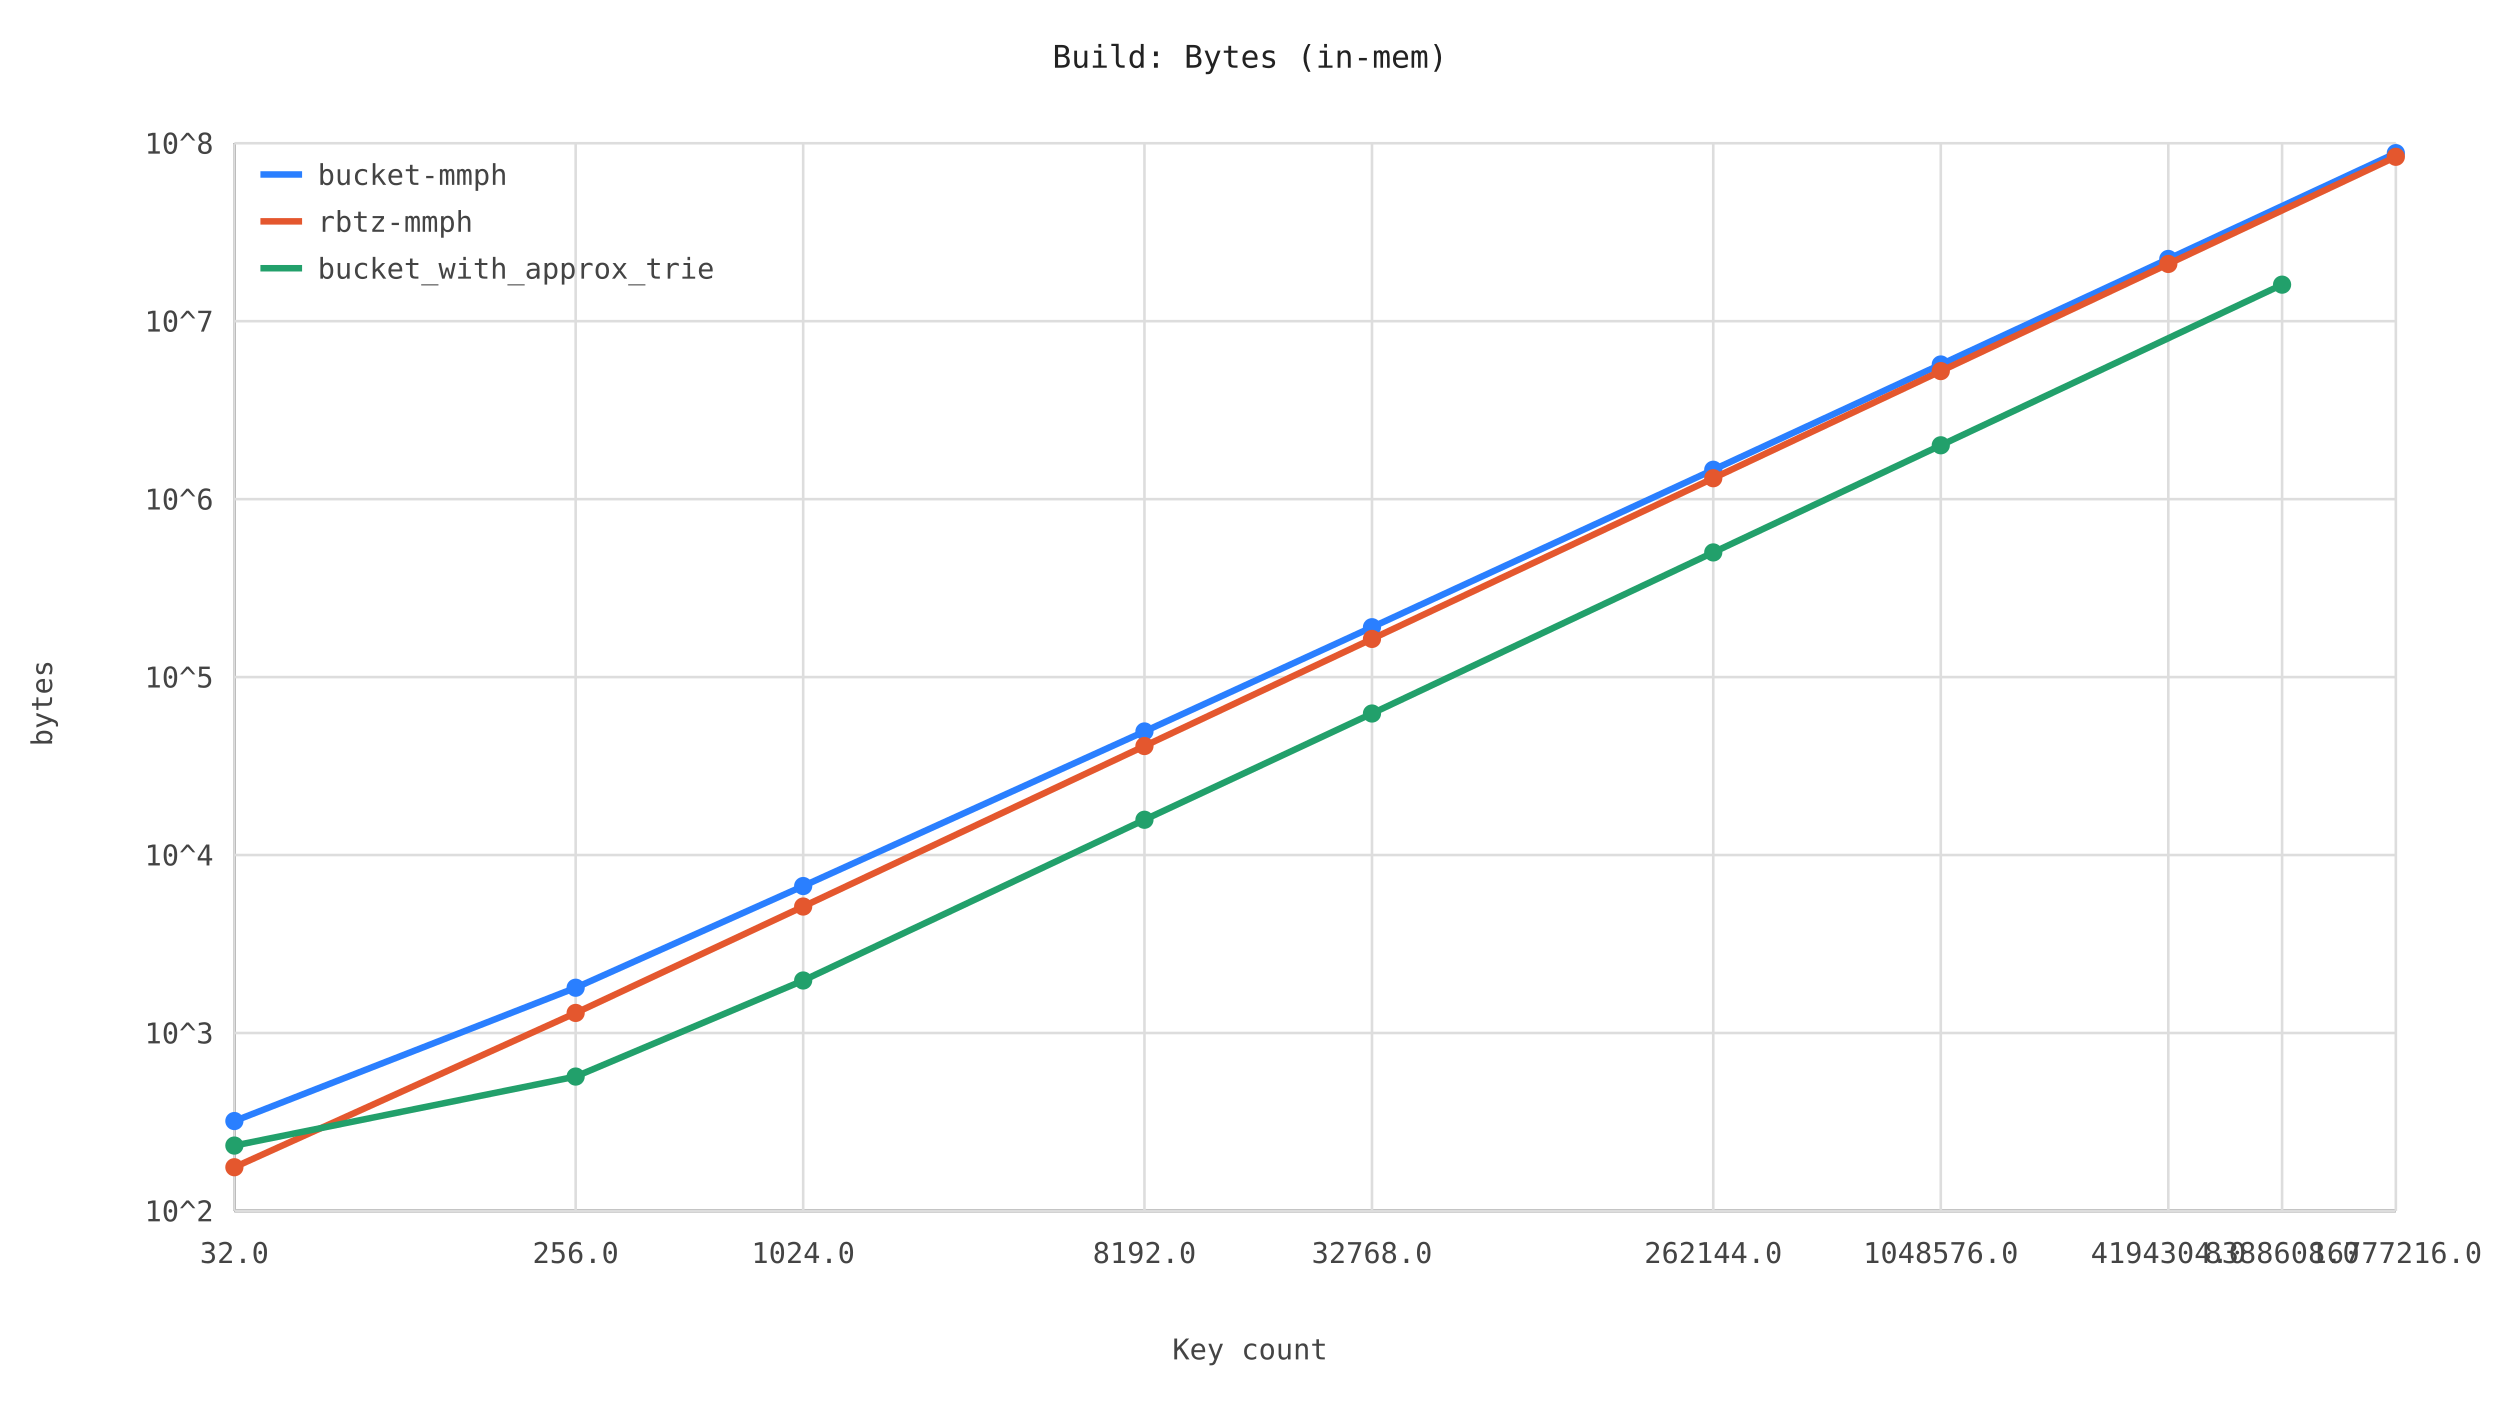
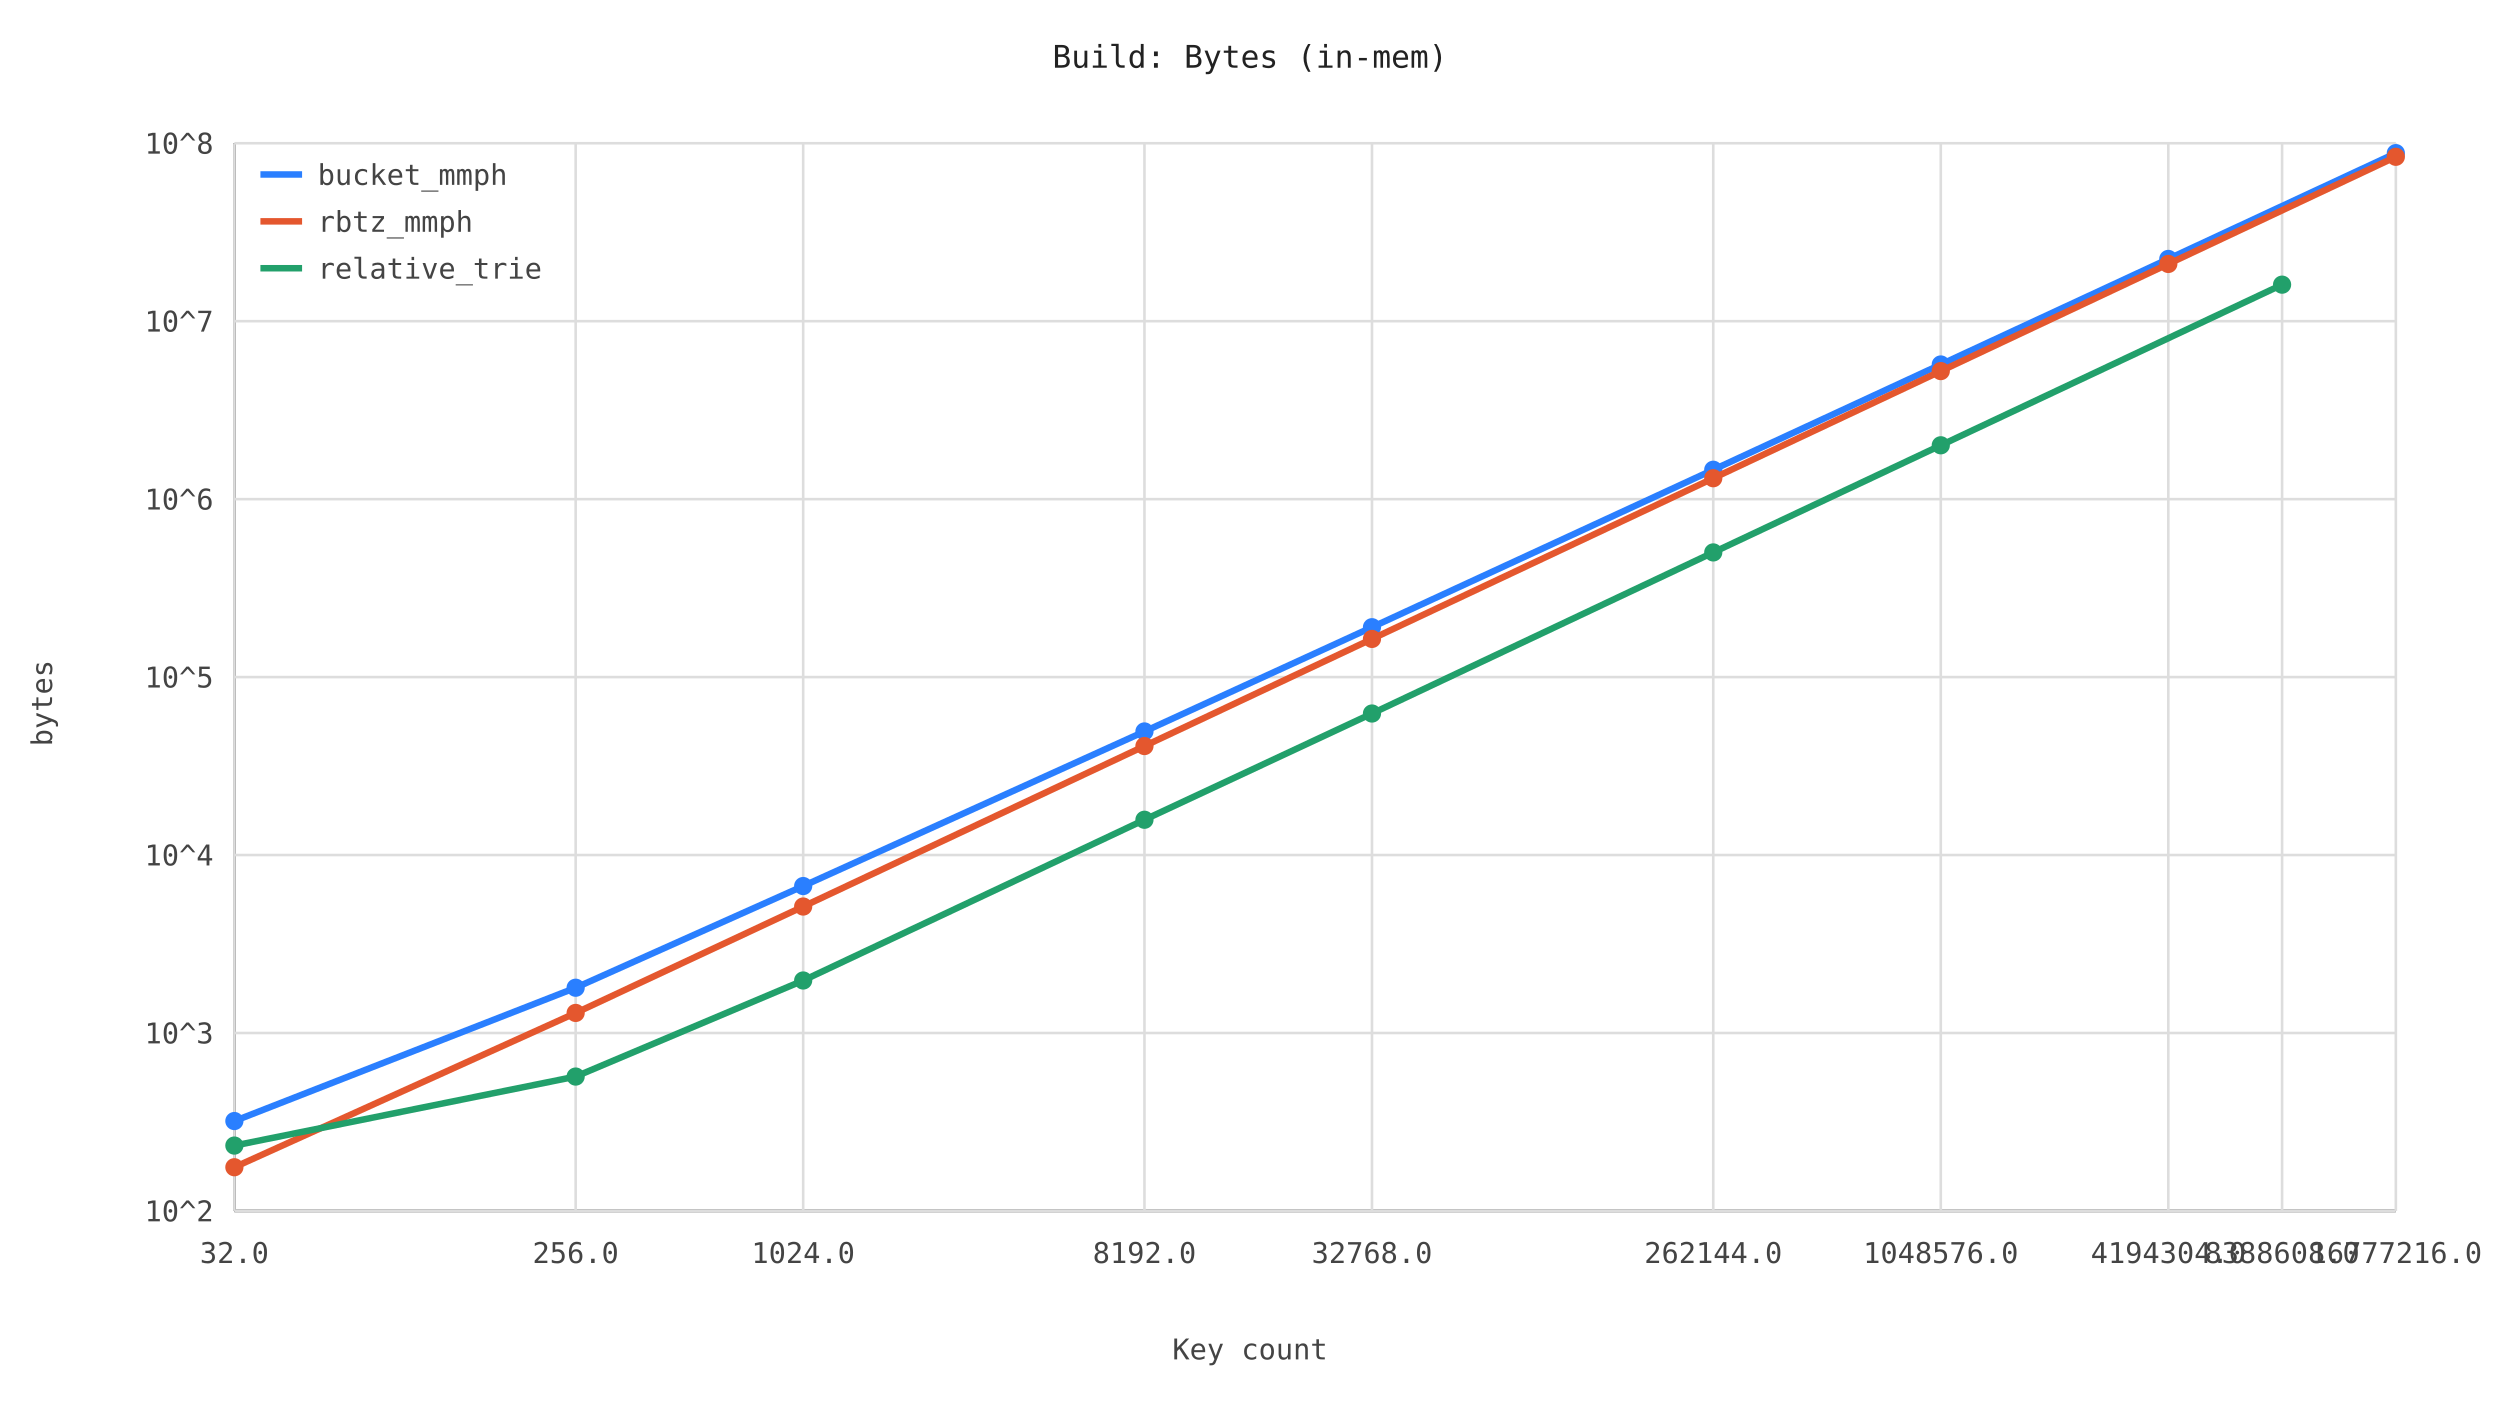
<svg xmlns="http://www.w3.org/2000/svg" width="960.0" height="540.0" viewBox="0 0 960.0 540.0">
  <style>text{font-family:Menlo,Monaco,monospace;font-size:12px;fill:#222} .axis{stroke:#333;stroke-width:1} .grid{stroke:#ddd;stroke-width:1} .label{font-size:11px;fill:#444}</style>
  <text x="480.0" y="26" text-anchor="middle">Build: Bytes (in-mem)</text>
  <line class="axis" x1="90.0" y1="465.0" x2="920.0" y2="465.0" />
  <line class="axis" x1="90.0" y1="55.0" x2="90.0" y2="465.0" />
  <line class="grid" x1="90.0" y1="465.00" x2="920.0" y2="465.00" />
  <text class="label" x="82.0" y="469.00" text-anchor="end">10^2</text>
  <line class="grid" x1="90.0" y1="396.67" x2="920.0" y2="396.67" />
  <text class="label" x="82.0" y="400.67" text-anchor="end">10^3</text>
  <line class="grid" x1="90.0" y1="328.33" x2="920.0" y2="328.33" />
  <text class="label" x="82.0" y="332.33" text-anchor="end">10^4</text>
  <line class="grid" x1="90.0" y1="260.00" x2="920.0" y2="260.00" />
  <text class="label" x="82.0" y="264.00" text-anchor="end">10^5</text>
  <line class="grid" x1="90.0" y1="191.67" x2="920.0" y2="191.67" />
  <text class="label" x="82.0" y="195.67" text-anchor="end">10^6</text>
  <line class="grid" x1="90.0" y1="123.33" x2="920.0" y2="123.33" />
  <text class="label" x="82.0" y="127.33" text-anchor="end">10^7</text>
  <line class="grid" x1="90.0" y1="55.00" x2="920.0" y2="55.00" />
  <text class="label" x="82.0" y="59.00" text-anchor="end">10^8</text>
  <line class="grid" x1="90.00" y1="55.0" x2="90.00" y2="465.0" />
  <text class="label" x="90.00" y="485.0" text-anchor="middle">32.0</text>
  <line class="grid" x1="221.05" y1="55.0" x2="221.05" y2="465.0" />
  <text class="label" x="221.05" y="485.0" text-anchor="middle">256.0</text>
  <line class="grid" x1="308.42" y1="55.0" x2="308.42" y2="465.0" />
  <text class="label" x="308.42" y="485.0" text-anchor="middle">1024.0</text>
  <line class="grid" x1="439.47" y1="55.0" x2="439.47" y2="465.0" />
  <text class="label" x="439.47" y="485.0" text-anchor="middle">8192.0</text>
  <line class="grid" x1="526.84" y1="55.0" x2="526.84" y2="465.0" />
  <text class="label" x="526.84" y="485.0" text-anchor="middle">32768.0</text>
  <line class="grid" x1="657.89" y1="55.0" x2="657.89" y2="465.0" />
  <text class="label" x="657.89" y="485.0" text-anchor="middle">262144.0</text>
  <line class="grid" x1="745.26" y1="55.0" x2="745.26" y2="465.0" />
  <text class="label" x="745.26" y="485.0" text-anchor="middle">1048576.0</text>
  <line class="grid" x1="832.63" y1="55.0" x2="832.63" y2="465.0" />
  <text class="label" x="832.63" y="485.0" text-anchor="middle">4194304.0</text>
  <line class="grid" x1="876.32" y1="55.0" x2="876.32" y2="465.0" />
  <text class="label" x="876.32" y="485.0" text-anchor="middle">8388608.0</text>
  <line class="grid" x1="920.00" y1="55.0" x2="920.00" y2="465.0" />
  <text class="label" x="920.00" y="485.0" text-anchor="middle">16777216.0</text>
  <polyline fill="none" stroke="#2a7fff" stroke-width="2.5" points="90.00,430.48 221.05,379.29 308.42,340.24 439.47,280.88 526.84,240.85 657.89,180.39 745.26,139.96 832.63,99.43 920.00,58.80" />
  <circle cx="90.00" cy="430.48" r="3.5" fill="#2a7fff" />
  <circle cx="221.05" cy="379.29" r="3.5" fill="#2a7fff" />
  <circle cx="308.42" cy="340.24" r="3.5" fill="#2a7fff" />
  <circle cx="439.47" cy="280.88" r="3.5" fill="#2a7fff" />
  <circle cx="526.84" cy="240.85" r="3.5" fill="#2a7fff" />
  <circle cx="657.89" cy="180.39" r="3.5" fill="#2a7fff" />
  <circle cx="745.26" cy="139.96" r="3.5" fill="#2a7fff" />
  <circle cx="832.63" cy="99.43" r="3.5" fill="#2a7fff" />
  <circle cx="920.00" cy="58.80" r="3.5" fill="#2a7fff" />
  <line x1="100.0" y1="67.0" x2="116.0" y2="67.0" stroke="#2a7fff" stroke-width="2.5" />
-   <text class="label" x="122.0" y="71.0">bucket-mmph</text>
+   <text class="label" x="122.0" y="71.0">bucket_mmph</text>
  <polyline fill="none" stroke="#e4572e" stroke-width="2.5" points="90.00,448.22 221.05,388.97 308.42,348.11 439.47,286.48 526.84,245.35 657.89,183.64 745.26,142.50 832.63,101.36 920.00,60.21" />
  <circle cx="90.00" cy="448.22" r="3.5" fill="#e4572e" />
  <circle cx="221.05" cy="388.97" r="3.5" fill="#e4572e" />
  <circle cx="308.42" cy="348.11" r="3.5" fill="#e4572e" />
  <circle cx="439.47" cy="286.48" r="3.5" fill="#e4572e" />
  <circle cx="526.84" cy="245.35" r="3.5" fill="#e4572e" />
  <circle cx="657.89" cy="183.64" r="3.5" fill="#e4572e" />
  <circle cx="745.26" cy="142.50" r="3.5" fill="#e4572e" />
  <circle cx="832.63" cy="101.36" r="3.5" fill="#e4572e" />
  <circle cx="920.00" cy="60.21" r="3.5" fill="#e4572e" />
  <line x1="100.0" y1="85.0" x2="116.0" y2="85.0" stroke="#e4572e" stroke-width="2.5" />
-   <text class="label" x="122.0" y="89.0">rbtz-mmph</text>
+   <text class="label" x="122.0" y="89.0">rbtz_mmph</text>
  <polyline fill="none" stroke="#22a06b" stroke-width="2.5" points="90.00,439.90 221.05,413.40 308.42,376.51 439.47,314.79 526.84,273.99 657.89,212.13 745.26,170.99 876.32,109.31" />
  <circle cx="90.00" cy="439.90" r="3.5" fill="#22a06b" />
  <circle cx="221.05" cy="413.40" r="3.5" fill="#22a06b" />
  <circle cx="308.42" cy="376.51" r="3.5" fill="#22a06b" />
  <circle cx="439.47" cy="314.79" r="3.5" fill="#22a06b" />
  <circle cx="526.84" cy="273.99" r="3.5" fill="#22a06b" />
  <circle cx="657.89" cy="212.13" r="3.5" fill="#22a06b" />
  <circle cx="745.26" cy="170.99" r="3.5" fill="#22a06b" />
  <circle cx="876.32" cy="109.31" r="3.5" fill="#22a06b" />
  <line x1="100.0" y1="103.0" x2="116.0" y2="103.0" stroke="#22a06b" stroke-width="2.5" />
-   <text class="label" x="122.0" y="107.0">bucket_with_approx_trie</text>
+   <text class="label" x="122.0" y="107.0">relative_trie</text>
  <text class="label" x="480.0" y="522.0" text-anchor="middle">Key count</text>
  <text class="label" transform="translate(20,270.0) rotate(-90)" text-anchor="middle">bytes</text>
</svg>
